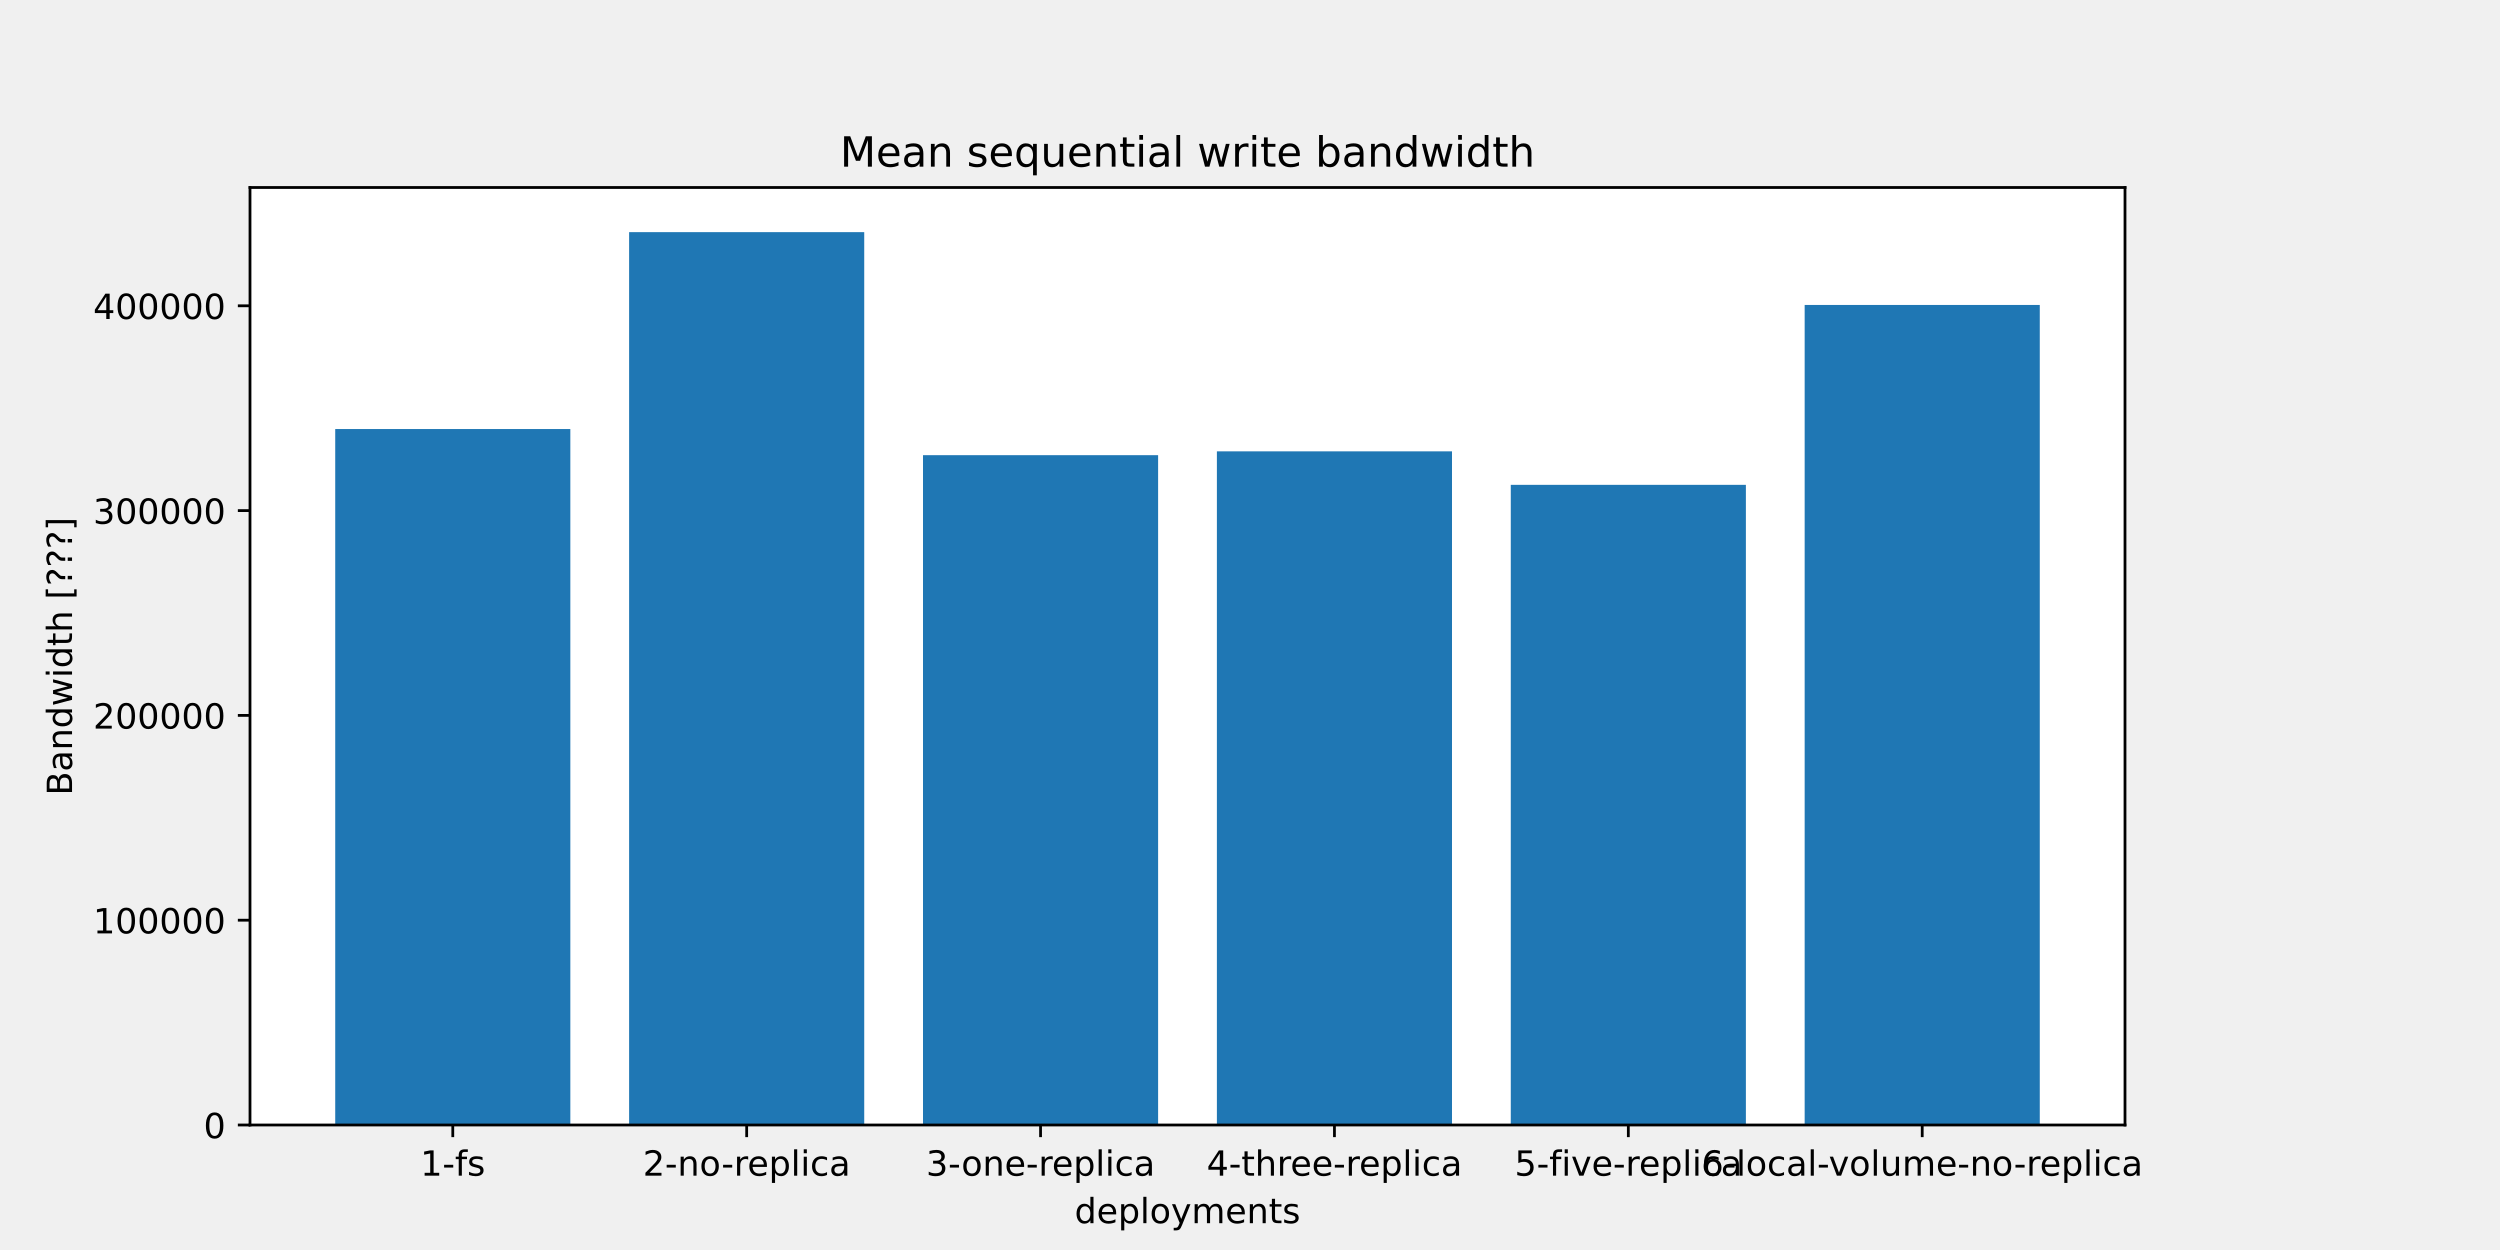
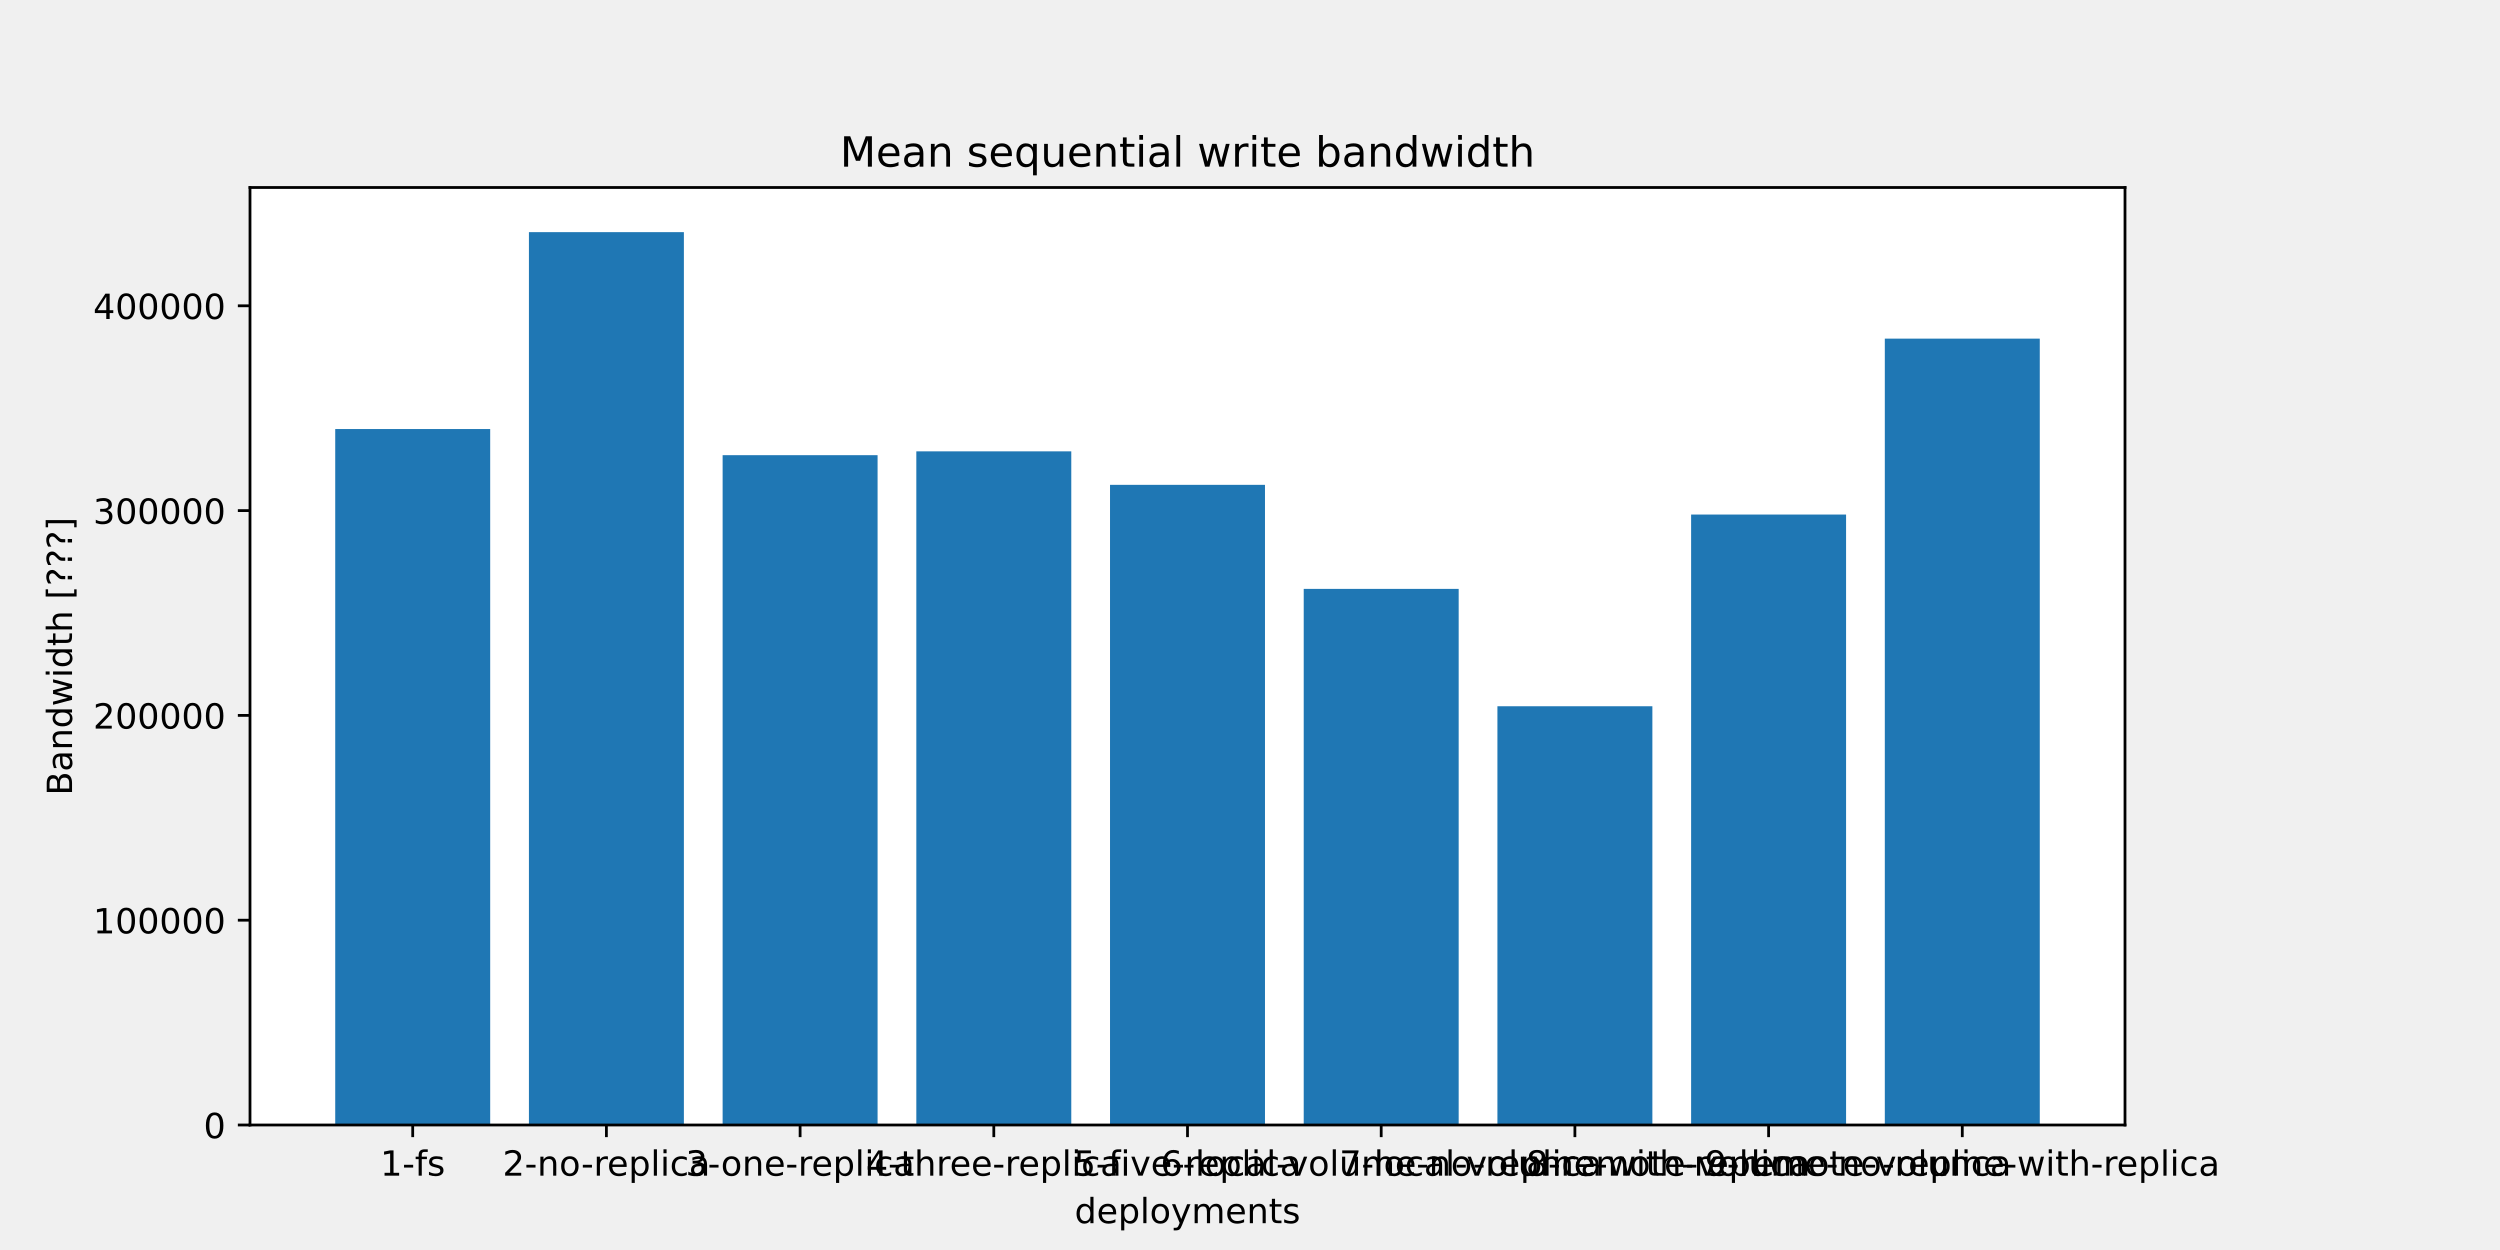
<svg xmlns="http://www.w3.org/2000/svg" xmlns:xlink="http://www.w3.org/1999/xlink" height="360pt" version="1.1" viewBox="0 0 720 360" width="720pt">
  <defs>
    <style type="text/css">*{stroke-linecap:butt;stroke-linejoin:round;}</style>
  </defs>
  <g id="figure_1">
    <g id="patch_1">
      <path d="M 0 360  L 720 360  L 720 0  L 0 0  z " style="fill:none;" />
    </g>
    <g id="axes_1">
      <g id="patch_2">
        <path d="M 72 324  L 612 324  L 612 54  L 72 54  z " style="fill:#ffffff;" />
      </g>
      <g id="patch_3">
-         <path clip-path="url(#p7cd3c65449)" d="M 96.545 324  L 164.257 324  L 164.257 123.561  L 96.545 123.561  z " style="fill:#1f77b4;" />
+         <path clip-path="url(#pa7f0c34c84)" d="M 96.545 324  L 141.174 324  L 141.174 123.561  L 96.545 123.561  z " style="fill:#1f77b4;" />
      </g>
      <g id="patch_4">
-         <path clip-path="url(#p7cd3c65449)" d="M 181.185 324  L 248.897 324  L 248.897 66.857  L 181.185 66.857  z " style="fill:#1f77b4;" />
+         <path clip-path="url(#pa7f0c34c84)" d="M 152.331 324  L 196.959 324  L 196.959 66.857  L 152.331 66.857  z " style="fill:#1f77b4;" />
      </g>
      <g id="patch_5">
-         <path clip-path="url(#p7cd3c65449)" d="M 265.824 324  L 333.536 324  L 333.536 131.091  L 265.824 131.091  z " style="fill:#1f77b4;" />
+         <path clip-path="url(#pa7f0c34c84)" d="M 208.116 324  L 252.744 324  L 252.744 131.091  L 208.116 131.091  z " style="fill:#1f77b4;" />
      </g>
      <g id="patch_6">
-         <path clip-path="url(#p7cd3c65449)" d="M 350.464 324  L 418.176 324  L 418.176 129.989  L 350.464 129.989  z " style="fill:#1f77b4;" />
+         <path clip-path="url(#pa7f0c34c84)" d="M 263.901 324  L 308.529 324  L 308.529 129.989  L 263.901 129.989  z " style="fill:#1f77b4;" />
      </g>
      <g id="patch_7">
-         <path clip-path="url(#p7cd3c65449)" d="M 435.103 324  L 502.815 324  L 502.815 139.635  L 435.103 139.635  z " style="fill:#1f77b4;" />
+         <path clip-path="url(#pa7f0c34c84)" d="M 319.686 324  L 364.314 324  L 364.314 139.635  L 319.686 139.635  z " style="fill:#1f77b4;" />
      </g>
      <g id="patch_8">
-         <path clip-path="url(#p7cd3c65449)" d="M 519.743 324  L 587.455 324  L 587.455 87.828  L 519.743 87.828  z " style="fill:#1f77b4;" />
+         <path clip-path="url(#pa7f0c34c84)" d="M 375.471 324  L 420.099 324  L 420.099 169.6  L 375.471 169.6  z " style="fill:#1f77b4;" />
+       </g>
+       <g id="patch_9">
+         <path clip-path="url(#pa7f0c34c84)" d="M 431.256 324  L 475.884 324  L 475.884 203.4  L 431.256 203.4  z " style="fill:#1f77b4;" />
+       </g>
+       <g id="patch_10">
+         <path clip-path="url(#pa7f0c34c84)" d="M 487.041 324  L 531.669 324  L 531.669 148.189  L 487.041 148.189  z " style="fill:#1f77b4;" />
+       </g>
+       <g id="patch_11">
+         <path clip-path="url(#pa7f0c34c84)" d="M 542.826 324  L 587.455 324  L 587.455 97.526  L 542.826 97.526  z " style="fill:#1f77b4;" />
      </g>
      <g id="matplotlib.axis_1">
        <g id="xtick_1">
          <g id="line2d_1">
            <defs>
-               <path d="M 0 0  L 0 3.5  " id="m1bd6878a4f" style="stroke:#000000;stroke-width:0.8;" />
+               <path d="M 0 0  L 0 3.5  " id="md47fadade5" style="stroke:#000000;stroke-width:0.8;" />
            </defs>
            <g>
-               <use style="stroke:#000000;stroke-width:0.8;" x="130.401" xlink:href="#m1bd6878a4f" y="324" />
+               <use style="stroke:#000000;stroke-width:0.8;" x="118.86" xlink:href="#md47fadade5" y="324" />
            </g>
          </g>
          <g id="text_1">
-             <g transform="translate(121.0513 338.5984)scale(0.1 -0.1)">
+             <g transform="translate(109.5095 338.5984)scale(0.1 -0.1)">
              <defs>
                <path d="M 794 531  L 1825 531  L 1825 4091  L 703 3866  L 703 4441  L 1819 4666  L 2450 4666  L 2450 531  L 3481 531  L 3481 0  L 794 0  L 794 531  z " id="DejaVuSans-31" transform="scale(0.015625)" />
                <path d="M 313 2009  L 1997 2009  L 1997 1497  L 313 1497  L 313 2009  z " id="DejaVuSans-2d" transform="scale(0.015625)" />
                <path d="M 2375 4863  L 2375 4384  L 1825 4384  Q 1516 4384 1395 4259  Q 1275 4134 1275 3809  L 1275 3500  L 2222 3500  L 2222 3053  L 1275 3053  L 1275 0  L 697 0  L 697 3053  L 147 3053  L 147 3500  L 697 3500  L 697 3744  Q 697 4328 969 4595  Q 1241 4863 1831 4863  L 2375 4863  z " id="DejaVuSans-66" transform="scale(0.015625)" />
                <path d="M 2834 3397  L 2834 2853  Q 2591 2978 2328 3040  Q 2066 3103 1784 3103  Q 1356 3103 1142 2972  Q 928 2841 928 2578  Q 928 2378 1081 2264  Q 1234 2150 1697 2047  L 1894 2003  Q 2506 1872 2764 1633  Q 3022 1394 3022 966  Q 3022 478 2636 193  Q 2250 -91 1575 -91  Q 1294 -91 989 -36  Q 684 19 347 128  L 347 722  Q 666 556 975 473  Q 1284 391 1588 391  Q 1994 391 2212 530  Q 2431 669 2431 922  Q 2431 1156 2273 1281  Q 2116 1406 1581 1522  L 1381 1569  Q 847 1681 609 1914  Q 372 2147 372 2553  Q 372 3047 722 3315  Q 1072 3584 1716 3584  Q 2034 3584 2315 3537  Q 2597 3491 2834 3397  z " id="DejaVuSans-73" transform="scale(0.015625)" />
              </defs>
              <use xlink:href="#DejaVuSans-31" />
              <use x="63.623" xlink:href="#DejaVuSans-2d" />
              <use x="99.707" xlink:href="#DejaVuSans-66" />
              <use x="134.912" xlink:href="#DejaVuSans-73" />
            </g>
          </g>
        </g>
        <g id="xtick_2">
          <g id="line2d_2">
            <g>
-               <use style="stroke:#000000;stroke-width:0.8;" x="215.041" xlink:href="#m1bd6878a4f" y="324" />
+               <use style="stroke:#000000;stroke-width:0.8;" x="174.645" xlink:href="#md47fadade5" y="324" />
            </g>
          </g>
          <g id="text_2">
-             <g transform="translate(185.1447 338.5984)scale(0.1 -0.1)">
+             <g transform="translate(144.7485 338.5984)scale(0.1 -0.1)">
              <defs>
                <path d="M 1228 531  L 3431 531  L 3431 0  L 469 0  L 469 531  Q 828 903 1448 1529  Q 2069 2156 2228 2338  Q 2531 2678 2651 2914  Q 2772 3150 2772 3378  Q 2772 3750 2511 3984  Q 2250 4219 1831 4219  Q 1534 4219 1204 4116  Q 875 4013 500 3803  L 500 4441  Q 881 4594 1212 4672  Q 1544 4750 1819 4750  Q 2544 4750 2975 4387  Q 3406 4025 3406 3419  Q 3406 3131 3298 2873  Q 3191 2616 2906 2266  Q 2828 2175 2409 1742  Q 1991 1309 1228 531  z " id="DejaVuSans-32" transform="scale(0.015625)" />
                <path d="M 3513 2113  L 3513 0  L 2938 0  L 2938 2094  Q 2938 2591 2744 2837  Q 2550 3084 2163 3084  Q 1697 3084 1428 2787  Q 1159 2491 1159 1978  L 1159 0  L 581 0  L 581 3500  L 1159 3500  L 1159 2956  Q 1366 3272 1645 3428  Q 1925 3584 2291 3584  Q 2894 3584 3203 3211  Q 3513 2838 3513 2113  z " id="DejaVuSans-6e" transform="scale(0.015625)" />
                <path d="M 1959 3097  Q 1497 3097 1228 2736  Q 959 2375 959 1747  Q 959 1119 1226 758  Q 1494 397 1959 397  Q 2419 397 2687 759  Q 2956 1122 2956 1747  Q 2956 2369 2687 2733  Q 2419 3097 1959 3097  z M 1959 3584  Q 2709 3584 3137 3096  Q 3566 2609 3566 1747  Q 3566 888 3137 398  Q 2709 -91 1959 -91  Q 1206 -91 779 398  Q 353 888 353 1747  Q 353 2609 779 3096  Q 1206 3584 1959 3584  z " id="DejaVuSans-6f" transform="scale(0.015625)" />
                <path d="M 2631 2963  Q 2534 3019 2420 3045  Q 2306 3072 2169 3072  Q 1681 3072 1420 2755  Q 1159 2438 1159 1844  L 1159 0  L 581 0  L 581 3500  L 1159 3500  L 1159 2956  Q 1341 3275 1631 3429  Q 1922 3584 2338 3584  Q 2397 3584 2469 3576  Q 2541 3569 2628 3553  L 2631 2963  z " id="DejaVuSans-72" transform="scale(0.015625)" />
                <path d="M 3597 1894  L 3597 1613  L 953 1613  Q 991 1019 1311 708  Q 1631 397 2203 397  Q 2534 397 2845 478  Q 3156 559 3463 722  L 3463 178  Q 3153 47 2828 -22  Q 2503 -91 2169 -91  Q 1331 -91 842 396  Q 353 884 353 1716  Q 353 2575 817 3079  Q 1281 3584 2069 3584  Q 2775 3584 3186 3129  Q 3597 2675 3597 1894  z M 3022 2063  Q 3016 2534 2758 2815  Q 2500 3097 2075 3097  Q 1594 3097 1305 2825  Q 1016 2553 972 2059  L 3022 2063  z " id="DejaVuSans-65" transform="scale(0.015625)" />
                <path d="M 1159 525  L 1159 -1331  L 581 -1331  L 581 3500  L 1159 3500  L 1159 2969  Q 1341 3281 1617 3432  Q 1894 3584 2278 3584  Q 2916 3584 3314 3078  Q 3713 2572 3713 1747  Q 3713 922 3314 415  Q 2916 -91 2278 -91  Q 1894 -91 1617 61  Q 1341 213 1159 525  z M 3116 1747  Q 3116 2381 2855 2742  Q 2594 3103 2138 3103  Q 1681 3103 1420 2742  Q 1159 2381 1159 1747  Q 1159 1113 1420 752  Q 1681 391 2138 391  Q 2594 391 2855 752  Q 3116 1113 3116 1747  z " id="DejaVuSans-70" transform="scale(0.015625)" />
                <path d="M 603 4863  L 1178 4863  L 1178 0  L 603 0  L 603 4863  z " id="DejaVuSans-6c" transform="scale(0.015625)" />
                <path d="M 603 3500  L 1178 3500  L 1178 0  L 603 0  L 603 3500  z M 603 4863  L 1178 4863  L 1178 4134  L 603 4134  L 603 4863  z " id="DejaVuSans-69" transform="scale(0.015625)" />
                <path d="M 3122 3366  L 3122 2828  Q 2878 2963 2633 3030  Q 2388 3097 2138 3097  Q 1578 3097 1268 2742  Q 959 2388 959 1747  Q 959 1106 1268 751  Q 1578 397 2138 397  Q 2388 397 2633 464  Q 2878 531 3122 666  L 3122 134  Q 2881 22 2623 -34  Q 2366 -91 2075 -91  Q 1284 -91 818 406  Q 353 903 353 1747  Q 353 2603 823 3093  Q 1294 3584 2113 3584  Q 2378 3584 2631 3529  Q 2884 3475 3122 3366  z " id="DejaVuSans-63" transform="scale(0.015625)" />
                <path d="M 2194 1759  Q 1497 1759 1228 1600  Q 959 1441 959 1056  Q 959 750 1161 570  Q 1363 391 1709 391  Q 2188 391 2477 730  Q 2766 1069 2766 1631  L 2766 1759  L 2194 1759  z M 3341 1997  L 3341 0  L 2766 0  L 2766 531  Q 2569 213 2275 61  Q 1981 -91 1556 -91  Q 1019 -91 701 211  Q 384 513 384 1019  Q 384 1609 779 1909  Q 1175 2209 1959 2209  L 2766 2209  L 2766 2266  Q 2766 2663 2505 2880  Q 2244 3097 1772 3097  Q 1472 3097 1187 3025  Q 903 2953 641 2809  L 641 3341  Q 956 3463 1253 3523  Q 1550 3584 1831 3584  Q 2591 3584 2966 3190  Q 3341 2797 3341 1997  z " id="DejaVuSans-61" transform="scale(0.015625)" />
              </defs>
              <use xlink:href="#DejaVuSans-32" />
              <use x="63.623" xlink:href="#DejaVuSans-2d" />
              <use x="99.707" xlink:href="#DejaVuSans-6e" />
              <use x="163.086" xlink:href="#DejaVuSans-6f" />
              <use x="226.143" xlink:href="#DejaVuSans-2d" />
              <use x="262.227" xlink:href="#DejaVuSans-72" />
              <use x="301.09" xlink:href="#DejaVuSans-65" />
              <use x="362.613" xlink:href="#DejaVuSans-70" />
              <use x="426.09" xlink:href="#DejaVuSans-6c" />
              <use x="453.873" xlink:href="#DejaVuSans-69" />
              <use x="481.656" xlink:href="#DejaVuSans-63" />
              <use x="536.637" xlink:href="#DejaVuSans-61" />
            </g>
          </g>
        </g>
        <g id="xtick_3">
          <g id="line2d_3">
            <g>
-               <use style="stroke:#000000;stroke-width:0.8;" x="299.68" xlink:href="#m1bd6878a4f" y="324" />
+               <use style="stroke:#000000;stroke-width:0.8;" x="230.43" xlink:href="#md47fadade5" y="324" />
            </g>
          </g>
          <g id="text_3">
-             <g transform="translate(266.7076 338.5984)scale(0.1 -0.1)">
+             <g transform="translate(197.4571 338.5984)scale(0.1 -0.1)">
              <defs>
                <path d="M 2597 2516  Q 3050 2419 3304 2112  Q 3559 1806 3559 1356  Q 3559 666 3084 287  Q 2609 -91 1734 -91  Q 1441 -91 1130 -33  Q 819 25 488 141  L 488 750  Q 750 597 1062 519  Q 1375 441 1716 441  Q 2309 441 2620 675  Q 2931 909 2931 1356  Q 2931 1769 2642 2001  Q 2353 2234 1838 2234  L 1294 2234  L 1294 2753  L 1863 2753  Q 2328 2753 2575 2939  Q 2822 3125 2822 3475  Q 2822 3834 2567 4026  Q 2313 4219 1838 4219  Q 1578 4219 1281 4162  Q 984 4106 628 3988  L 628 4550  Q 988 4650 1302 4700  Q 1616 4750 1894 4750  Q 2613 4750 3031 4423  Q 3450 4097 3450 3541  Q 3450 3153 3228 2886  Q 3006 2619 2597 2516  z " id="DejaVuSans-33" transform="scale(0.015625)" />
              </defs>
              <use xlink:href="#DejaVuSans-33" />
              <use x="63.623" xlink:href="#DejaVuSans-2d" />
              <use x="101.582" xlink:href="#DejaVuSans-6f" />
              <use x="162.764" xlink:href="#DejaVuSans-6e" />
              <use x="226.143" xlink:href="#DejaVuSans-65" />
              <use x="287.666" xlink:href="#DejaVuSans-2d" />
              <use x="323.75" xlink:href="#DejaVuSans-72" />
              <use x="362.613" xlink:href="#DejaVuSans-65" />
              <use x="424.137" xlink:href="#DejaVuSans-70" />
              <use x="487.613" xlink:href="#DejaVuSans-6c" />
              <use x="515.396" xlink:href="#DejaVuSans-69" />
              <use x="543.18" xlink:href="#DejaVuSans-63" />
              <use x="598.16" xlink:href="#DejaVuSans-61" />
            </g>
          </g>
        </g>
        <g id="xtick_4">
          <g id="line2d_4">
            <g>
-               <use style="stroke:#000000;stroke-width:0.8;" x="384.32" xlink:href="#m1bd6878a4f" y="324" />
+               <use style="stroke:#000000;stroke-width:0.8;" x="286.215" xlink:href="#md47fadade5" y="324" />
            </g>
          </g>
          <g id="text_4">
-             <g transform="translate(347.5205 338.5984)scale(0.1 -0.1)">
+             <g transform="translate(249.4157 338.5984)scale(0.1 -0.1)">
              <defs>
                <path d="M 2419 4116  L 825 1625  L 2419 1625  L 2419 4116  z M 2253 4666  L 3047 4666  L 3047 1625  L 3713 1625  L 3713 1100  L 3047 1100  L 3047 0  L 2419 0  L 2419 1100  L 313 1100  L 313 1709  L 2253 4666  z " id="DejaVuSans-34" transform="scale(0.015625)" />
                <path d="M 1172 4494  L 1172 3500  L 2356 3500  L 2356 3053  L 1172 3053  L 1172 1153  Q 1172 725 1289 603  Q 1406 481 1766 481  L 2356 481  L 2356 0  L 1766 0  Q 1100 0 847 248  Q 594 497 594 1153  L 594 3053  L 172 3053  L 172 3500  L 594 3500  L 594 4494  L 1172 4494  z " id="DejaVuSans-74" transform="scale(0.015625)" />
                <path d="M 3513 2113  L 3513 0  L 2938 0  L 2938 2094  Q 2938 2591 2744 2837  Q 2550 3084 2163 3084  Q 1697 3084 1428 2787  Q 1159 2491 1159 1978  L 1159 0  L 581 0  L 581 4863  L 1159 4863  L 1159 2956  Q 1366 3272 1645 3428  Q 1925 3584 2291 3584  Q 2894 3584 3203 3211  Q 3513 2838 3513 2113  z " id="DejaVuSans-68" transform="scale(0.015625)" />
              </defs>
              <use xlink:href="#DejaVuSans-34" />
              <use x="63.623" xlink:href="#DejaVuSans-2d" />
              <use x="99.707" xlink:href="#DejaVuSans-74" />
              <use x="138.916" xlink:href="#DejaVuSans-68" />
              <use x="202.295" xlink:href="#DejaVuSans-72" />
              <use x="241.158" xlink:href="#DejaVuSans-65" />
              <use x="302.682" xlink:href="#DejaVuSans-65" />
              <use x="364.205" xlink:href="#DejaVuSans-2d" />
              <use x="400.289" xlink:href="#DejaVuSans-72" />
              <use x="439.152" xlink:href="#DejaVuSans-65" />
              <use x="500.676" xlink:href="#DejaVuSans-70" />
              <use x="564.152" xlink:href="#DejaVuSans-6c" />
              <use x="591.936" xlink:href="#DejaVuSans-69" />
              <use x="619.719" xlink:href="#DejaVuSans-63" />
              <use x="674.699" xlink:href="#DejaVuSans-61" />
            </g>
          </g>
        </g>
        <g id="xtick_5">
          <g id="line2d_5">
            <g>
-               <use style="stroke:#000000;stroke-width:0.8;" x="468.959" xlink:href="#m1bd6878a4f" y="324" />
+               <use style="stroke:#000000;stroke-width:0.8;" x="342" xlink:href="#md47fadade5" y="324" />
            </g>
          </g>
          <g id="text_5">
-             <g transform="translate(436.1999 338.5984)scale(0.1 -0.1)">
+             <g transform="translate(309.2406 338.5984)scale(0.1 -0.1)">
              <defs>
                <path d="M 691 4666  L 3169 4666  L 3169 4134  L 1269 4134  L 1269 2991  Q 1406 3038 1543 3061  Q 1681 3084 1819 3084  Q 2600 3084 3056 2656  Q 3513 2228 3513 1497  Q 3513 744 3044 326  Q 2575 -91 1722 -91  Q 1428 -91 1123 -41  Q 819 9 494 109  L 494 744  Q 775 591 1075 516  Q 1375 441 1709 441  Q 2250 441 2565 725  Q 2881 1009 2881 1497  Q 2881 1984 2565 2268  Q 2250 2553 1709 2553  Q 1456 2553 1204 2497  Q 953 2441 691 2322  L 691 4666  z " id="DejaVuSans-35" transform="scale(0.015625)" />
                <path d="M 191 3500  L 800 3500  L 1894 563  L 2988 3500  L 3597 3500  L 2284 0  L 1503 0  L 191 3500  z " id="DejaVuSans-76" transform="scale(0.015625)" />
              </defs>
              <use xlink:href="#DejaVuSans-35" />
              <use x="63.623" xlink:href="#DejaVuSans-2d" />
              <use x="99.707" xlink:href="#DejaVuSans-66" />
              <use x="134.912" xlink:href="#DejaVuSans-69" />
              <use x="162.695" xlink:href="#DejaVuSans-76" />
              <use x="221.875" xlink:href="#DejaVuSans-65" />
              <use x="283.398" xlink:href="#DejaVuSans-2d" />
              <use x="319.482" xlink:href="#DejaVuSans-72" />
              <use x="358.346" xlink:href="#DejaVuSans-65" />
              <use x="419.869" xlink:href="#DejaVuSans-70" />
              <use x="483.346" xlink:href="#DejaVuSans-6c" />
              <use x="511.129" xlink:href="#DejaVuSans-69" />
              <use x="538.912" xlink:href="#DejaVuSans-63" />
              <use x="593.893" xlink:href="#DejaVuSans-61" />
            </g>
          </g>
        </g>
        <g id="xtick_6">
          <g id="line2d_6">
            <g>
-               <use style="stroke:#000000;stroke-width:0.8;" x="553.599" xlink:href="#m1bd6878a4f" y="324" />
+               <use style="stroke:#000000;stroke-width:0.8;" x="397.785" xlink:href="#md47fadade5" y="324" />
            </g>
          </g>
          <g id="text_6">
-             <g transform="translate(490.0519 338.5984)scale(0.1 -0.1)">
+             <g transform="translate(334.2382 338.5984)scale(0.1 -0.1)">
              <defs>
                <path d="M 2113 2584  Q 1688 2584 1439 2293  Q 1191 2003 1191 1497  Q 1191 994 1439 701  Q 1688 409 2113 409  Q 2538 409 2786 701  Q 3034 994 3034 1497  Q 3034 2003 2786 2293  Q 2538 2584 2113 2584  z M 3366 4563  L 3366 3988  Q 3128 4100 2886 4159  Q 2644 4219 2406 4219  Q 1781 4219 1451 3797  Q 1122 3375 1075 2522  Q 1259 2794 1537 2939  Q 1816 3084 2150 3084  Q 2853 3084 3261 2657  Q 3669 2231 3669 1497  Q 3669 778 3244 343  Q 2819 -91 2113 -91  Q 1303 -91 875 529  Q 447 1150 447 2328  Q 447 3434 972 4092  Q 1497 4750 2381 4750  Q 2619 4750 2861 4703  Q 3103 4656 3366 4563  z " id="DejaVuSans-36" transform="scale(0.015625)" />
                <path d="M 544 1381  L 544 3500  L 1119 3500  L 1119 1403  Q 1119 906 1312 657  Q 1506 409 1894 409  Q 2359 409 2629 706  Q 2900 1003 2900 1516  L 2900 3500  L 3475 3500  L 3475 0  L 2900 0  L 2900 538  Q 2691 219 2414 64  Q 2138 -91 1772 -91  Q 1169 -91 856 284  Q 544 659 544 1381  z M 1991 3584  L 1991 3584  z " id="DejaVuSans-75" transform="scale(0.015625)" />
                <path d="M 3328 2828  Q 3544 3216 3844 3400  Q 4144 3584 4550 3584  Q 5097 3584 5394 3201  Q 5691 2819 5691 2113  L 5691 0  L 5113 0  L 5113 2094  Q 5113 2597 4934 2840  Q 4756 3084 4391 3084  Q 3944 3084 3684 2787  Q 3425 2491 3425 1978  L 3425 0  L 2847 0  L 2847 2094  Q 2847 2600 2669 2842  Q 2491 3084 2119 3084  Q 1678 3084 1418 2786  Q 1159 2488 1159 1978  L 1159 0  L 581 0  L 581 3500  L 1159 3500  L 1159 2956  Q 1356 3278 1631 3431  Q 1906 3584 2284 3584  Q 2666 3584 2933 3390  Q 3200 3197 3328 2828  z " id="DejaVuSans-6d" transform="scale(0.015625)" />
              </defs>
              <use xlink:href="#DejaVuSans-36" />
              <use x="63.623" xlink:href="#DejaVuSans-2d" />
              <use x="99.707" xlink:href="#DejaVuSans-6c" />
              <use x="127.49" xlink:href="#DejaVuSans-6f" />
              <use x="188.672" xlink:href="#DejaVuSans-63" />
              <use x="243.652" xlink:href="#DejaVuSans-61" />
              <use x="304.932" xlink:href="#DejaVuSans-6c" />
              <use x="332.715" xlink:href="#DejaVuSans-2d" />
              <use x="366.174" xlink:href="#DejaVuSans-76" />
              <use x="425.354" xlink:href="#DejaVuSans-6f" />
              <use x="486.535" xlink:href="#DejaVuSans-6c" />
              <use x="514.318" xlink:href="#DejaVuSans-75" />
              <use x="577.697" xlink:href="#DejaVuSans-6d" />
              <use x="675.109" xlink:href="#DejaVuSans-65" />
              <use x="736.633" xlink:href="#DejaVuSans-2d" />
              <use x="772.717" xlink:href="#DejaVuSans-6e" />
              <use x="836.096" xlink:href="#DejaVuSans-6f" />
              <use x="899.152" xlink:href="#DejaVuSans-2d" />
              <use x="935.236" xlink:href="#DejaVuSans-72" />
              <use x="974.1" xlink:href="#DejaVuSans-65" />
              <use x="1035.623" xlink:href="#DejaVuSans-70" />
              <use x="1099.1" xlink:href="#DejaVuSans-6c" />
              <use x="1126.883" xlink:href="#DejaVuSans-69" />
              <use x="1154.666" xlink:href="#DejaVuSans-63" />
              <use x="1209.646" xlink:href="#DejaVuSans-61" />
            </g>
          </g>
        </g>
-         <g id="text_7">
+         <g id="xtick_7">
+           <g id="line2d_7">
+             <g>
+               <use style="stroke:#000000;stroke-width:0.8;" x="453.57" xlink:href="#md47fadade5" y="324" />
+             </g>
+           </g>
+           <g id="text_7">
+             <g transform="translate(385.7382 338.5984)scale(0.1 -0.1)">
+               <defs>
+                 <path d="M 525 4666  L 3525 4666  L 3525 4397  L 1831 0  L 1172 0  L 2766 4134  L 525 4134  L 525 4666  z " id="DejaVuSans-37" transform="scale(0.015625)" />
+                 <path d="M 269 3500  L 844 3500  L 1563 769  L 2278 3500  L 2956 3500  L 3675 769  L 4391 3500  L 4966 3500  L 4050 0  L 3372 0  L 2619 2869  L 1863 0  L 1184 0  L 269 3500  z " id="DejaVuSans-77" transform="scale(0.015625)" />
+               </defs>
+               <use xlink:href="#DejaVuSans-37" />
+               <use x="63.623" xlink:href="#DejaVuSans-2d" />
+               <use x="99.707" xlink:href="#DejaVuSans-6c" />
+               <use x="127.49" xlink:href="#DejaVuSans-6f" />
+               <use x="188.672" xlink:href="#DejaVuSans-63" />
+               <use x="243.652" xlink:href="#DejaVuSans-61" />
+               <use x="304.932" xlink:href="#DejaVuSans-6c" />
+               <use x="332.715" xlink:href="#DejaVuSans-2d" />
+               <use x="366.174" xlink:href="#DejaVuSans-76" />
+               <use x="425.354" xlink:href="#DejaVuSans-6f" />
+               <use x="486.535" xlink:href="#DejaVuSans-6c" />
+               <use x="514.318" xlink:href="#DejaVuSans-75" />
+               <use x="577.697" xlink:href="#DejaVuSans-6d" />
+               <use x="675.109" xlink:href="#DejaVuSans-65" />
+               <use x="736.633" xlink:href="#DejaVuSans-2d" />
+               <use x="772.717" xlink:href="#DejaVuSans-77" />
+               <use x="854.504" xlink:href="#DejaVuSans-69" />
+               <use x="882.287" xlink:href="#DejaVuSans-74" />
+               <use x="921.496" xlink:href="#DejaVuSans-68" />
+               <use x="984.875" xlink:href="#DejaVuSans-2d" />
+               <use x="1020.959" xlink:href="#DejaVuSans-72" />
+               <use x="1059.822" xlink:href="#DejaVuSans-65" />
+               <use x="1121.346" xlink:href="#DejaVuSans-70" />
+               <use x="1184.822" xlink:href="#DejaVuSans-6c" />
+               <use x="1212.605" xlink:href="#DejaVuSans-69" />
+               <use x="1240.389" xlink:href="#DejaVuSans-63" />
+               <use x="1295.369" xlink:href="#DejaVuSans-61" />
+             </g>
+           </g>
+         </g>
+         <g id="xtick_8">
+           <g id="line2d_8">
+             <g>
+               <use style="stroke:#000000;stroke-width:0.8;" x="509.355" xlink:href="#md47fadade5" y="324" />
+             </g>
+           </g>
+           <g id="text_8">
+             <g transform="translate(439.4733 338.5984)scale(0.1 -0.1)">
+               <defs>
+                 <path d="M 2034 2216  Q 1584 2216 1326 1975  Q 1069 1734 1069 1313  Q 1069 891 1326 650  Q 1584 409 2034 409  Q 2484 409 2743 651  Q 3003 894 3003 1313  Q 3003 1734 2745 1975  Q 2488 2216 2034 2216  z M 1403 2484  Q 997 2584 770 2862  Q 544 3141 544 3541  Q 544 4100 942 4425  Q 1341 4750 2034 4750  Q 2731 4750 3128 4425  Q 3525 4100 3525 3541  Q 3525 3141 3298 2862  Q 3072 2584 2669 2484  Q 3125 2378 3379 2068  Q 3634 1759 3634 1313  Q 3634 634 3220 271  Q 2806 -91 2034 -91  Q 1263 -91 848 271  Q 434 634 434 1313  Q 434 1759 690 2068  Q 947 2378 1403 2484  z M 1172 3481  Q 1172 3119 1398 2916  Q 1625 2713 2034 2713  Q 2441 2713 2670 2916  Q 2900 3119 2900 3481  Q 2900 3844 2670 4047  Q 2441 4250 2034 4250  Q 1625 4250 1398 4047  Q 1172 3844 1172 3481  z " id="DejaVuSans-38" transform="scale(0.015625)" />
+               </defs>
+               <use xlink:href="#DejaVuSans-38" />
+               <use x="63.623" xlink:href="#DejaVuSans-2d" />
+               <use x="99.707" xlink:href="#DejaVuSans-72" />
+               <use x="138.57" xlink:href="#DejaVuSans-65" />
+               <use x="200.094" xlink:href="#DejaVuSans-6d" />
+               <use x="297.506" xlink:href="#DejaVuSans-6f" />
+               <use x="358.688" xlink:href="#DejaVuSans-74" />
+               <use x="397.896" xlink:href="#DejaVuSans-65" />
+               <use x="459.42" xlink:href="#DejaVuSans-2d" />
+               <use x="492.879" xlink:href="#DejaVuSans-76" />
+               <use x="552.059" xlink:href="#DejaVuSans-6f" />
+               <use x="613.24" xlink:href="#DejaVuSans-6c" />
+               <use x="641.023" xlink:href="#DejaVuSans-75" />
+               <use x="704.402" xlink:href="#DejaVuSans-6d" />
+               <use x="801.814" xlink:href="#DejaVuSans-65" />
+               <use x="863.338" xlink:href="#DejaVuSans-2d" />
+               <use x="899.422" xlink:href="#DejaVuSans-6e" />
+               <use x="962.801" xlink:href="#DejaVuSans-6f" />
+               <use x="1025.857" xlink:href="#DejaVuSans-2d" />
+               <use x="1061.941" xlink:href="#DejaVuSans-72" />
+               <use x="1100.805" xlink:href="#DejaVuSans-65" />
+               <use x="1162.328" xlink:href="#DejaVuSans-70" />
+               <use x="1225.805" xlink:href="#DejaVuSans-6c" />
+               <use x="1253.588" xlink:href="#DejaVuSans-69" />
+               <use x="1281.371" xlink:href="#DejaVuSans-63" />
+               <use x="1336.352" xlink:href="#DejaVuSans-61" />
+             </g>
+           </g>
+         </g>
+         <g id="xtick_9">
+           <g id="line2d_9">
+             <g>
+               <use style="stroke:#000000;stroke-width:0.8;" x="565.14" xlink:href="#md47fadade5" y="324" />
+             </g>
+           </g>
+           <g id="text_9">
+             <g transform="translate(490.9733 338.5984)scale(0.1 -0.1)">
+               <defs>
+                 <path d="M 703 97  L 703 672  Q 941 559 1184 500  Q 1428 441 1663 441  Q 2288 441 2617 861  Q 2947 1281 2994 2138  Q 2813 1869 2534 1725  Q 2256 1581 1919 1581  Q 1219 1581 811 2004  Q 403 2428 403 3163  Q 403 3881 828 4315  Q 1253 4750 1959 4750  Q 2769 4750 3195 4129  Q 3622 3509 3622 2328  Q 3622 1225 3098 567  Q 2575 -91 1691 -91  Q 1453 -91 1209 -44  Q 966 3 703 97  z M 1959 2075  Q 2384 2075 2632 2365  Q 2881 2656 2881 3163  Q 2881 3666 2632 3958  Q 2384 4250 1959 4250  Q 1534 4250 1286 3958  Q 1038 3666 1038 3163  Q 1038 2656 1286 2365  Q 1534 2075 1959 2075  z " id="DejaVuSans-39" transform="scale(0.015625)" />
+               </defs>
+               <use xlink:href="#DejaVuSans-39" />
+               <use x="63.623" xlink:href="#DejaVuSans-2d" />
+               <use x="99.707" xlink:href="#DejaVuSans-72" />
+               <use x="138.57" xlink:href="#DejaVuSans-65" />
+               <use x="200.094" xlink:href="#DejaVuSans-6d" />
+               <use x="297.506" xlink:href="#DejaVuSans-6f" />
+               <use x="358.688" xlink:href="#DejaVuSans-74" />
+               <use x="397.896" xlink:href="#DejaVuSans-65" />
+               <use x="459.42" xlink:href="#DejaVuSans-2d" />
+               <use x="492.879" xlink:href="#DejaVuSans-76" />
+               <use x="552.059" xlink:href="#DejaVuSans-6f" />
+               <use x="613.24" xlink:href="#DejaVuSans-6c" />
+               <use x="641.023" xlink:href="#DejaVuSans-75" />
+               <use x="704.402" xlink:href="#DejaVuSans-6d" />
+               <use x="801.814" xlink:href="#DejaVuSans-65" />
+               <use x="863.338" xlink:href="#DejaVuSans-2d" />
+               <use x="899.422" xlink:href="#DejaVuSans-77" />
+               <use x="981.209" xlink:href="#DejaVuSans-69" />
+               <use x="1008.992" xlink:href="#DejaVuSans-74" />
+               <use x="1048.201" xlink:href="#DejaVuSans-68" />
+               <use x="1111.58" xlink:href="#DejaVuSans-2d" />
+               <use x="1147.664" xlink:href="#DejaVuSans-72" />
+               <use x="1186.527" xlink:href="#DejaVuSans-65" />
+               <use x="1248.051" xlink:href="#DejaVuSans-70" />
+               <use x="1311.527" xlink:href="#DejaVuSans-6c" />
+               <use x="1339.311" xlink:href="#DejaVuSans-69" />
+               <use x="1367.094" xlink:href="#DejaVuSans-63" />
+               <use x="1422.074" xlink:href="#DejaVuSans-61" />
+             </g>
+           </g>
+         </g>
+         <g id="text_10">
          <g transform="translate(309.4867 352.2766)scale(0.1 -0.1)">
            <defs>
              <path d="M 2906 2969  L 2906 4863  L 3481 4863  L 3481 0  L 2906 0  L 2906 525  Q 2725 213 2448 61  Q 2172 -91 1784 -91  Q 1150 -91 751 415  Q 353 922 353 1747  Q 353 2572 751 3078  Q 1150 3584 1784 3584  Q 2172 3584 2448 3432  Q 2725 3281 2906 2969  z M 947 1747  Q 947 1113 1208 752  Q 1469 391 1925 391  Q 2381 391 2643 752  Q 2906 1113 2906 1747  Q 2906 2381 2643 2742  Q 2381 3103 1925 3103  Q 1469 3103 1208 2742  Q 947 2381 947 1747  z " id="DejaVuSans-64" transform="scale(0.015625)" />
              <path d="M 2059 -325  Q 1816 -950 1584 -1140  Q 1353 -1331 966 -1331  L 506 -1331  L 506 -850  L 844 -850  Q 1081 -850 1212 -737  Q 1344 -625 1503 -206  L 1606 56  L 191 3500  L 800 3500  L 1894 763  L 2988 3500  L 3597 3500  L 2059 -325  z " id="DejaVuSans-79" transform="scale(0.015625)" />
            </defs>
            <use xlink:href="#DejaVuSans-64" />
            <use x="63.477" xlink:href="#DejaVuSans-65" />
            <use x="125" xlink:href="#DejaVuSans-70" />
            <use x="188.477" xlink:href="#DejaVuSans-6c" />
            <use x="216.26" xlink:href="#DejaVuSans-6f" />
            <use x="277.441" xlink:href="#DejaVuSans-79" />
            <use x="336.621" xlink:href="#DejaVuSans-6d" />
            <use x="434.033" xlink:href="#DejaVuSans-65" />
            <use x="495.557" xlink:href="#DejaVuSans-6e" />
            <use x="558.936" xlink:href="#DejaVuSans-74" />
            <use x="598.145" xlink:href="#DejaVuSans-73" />
          </g>
        </g>
      </g>
      <g id="matplotlib.axis_2">
        <g id="ytick_1">
-           <g id="line2d_7">
+           <g id="line2d_10">
            <defs>
-               <path d="M 0 0  L -3.5 0  " id="me65372394f" style="stroke:#000000;stroke-width:0.8;" />
+               <path d="M 0 0  L -3.5 0  " id="m0fd3b5ec84" style="stroke:#000000;stroke-width:0.8;" />
            </defs>
            <g>
-               <use style="stroke:#000000;stroke-width:0.8;" x="72" xlink:href="#me65372394f" y="324" />
-             </g>
-           </g>
-           <g id="text_8">
+               <use style="stroke:#000000;stroke-width:0.8;" x="72" xlink:href="#m0fd3b5ec84" y="324" />
+             </g>
+           </g>
+           <g id="text_11">
            <g transform="translate(58.6375 327.7992)scale(0.1 -0.1)">
              <defs>
                <path d="M 2034 4250  Q 1547 4250 1301 3770  Q 1056 3291 1056 2328  Q 1056 1369 1301 889  Q 1547 409 2034 409  Q 2525 409 2770 889  Q 3016 1369 3016 2328  Q 3016 3291 2770 3770  Q 2525 4250 2034 4250  z M 2034 4750  Q 2819 4750 3233 4129  Q 3647 3509 3647 2328  Q 3647 1150 3233 529  Q 2819 -91 2034 -91  Q 1250 -91 836 529  Q 422 1150 422 2328  Q 422 3509 836 4129  Q 1250 4750 2034 4750  z " id="DejaVuSans-30" transform="scale(0.015625)" />
              </defs>
              <use xlink:href="#DejaVuSans-30" />
            </g>
          </g>
        </g>
        <g id="ytick_2">
-           <g id="line2d_8">
-             <g>
-               <use style="stroke:#000000;stroke-width:0.8;" x="72" xlink:href="#me65372394f" y="265.019" />
-             </g>
-           </g>
-           <g id="text_9">
+           <g id="line2d_11">
+             <g>
+               <use style="stroke:#000000;stroke-width:0.8;" x="72" xlink:href="#m0fd3b5ec84" y="265.019" />
+             </g>
+           </g>
+           <g id="text_12">
            <g transform="translate(26.825 268.8178)scale(0.1 -0.1)">
              <use xlink:href="#DejaVuSans-31" />
              <use x="63.623" xlink:href="#DejaVuSans-30" />
              <use x="127.246" xlink:href="#DejaVuSans-30" />
              <use x="190.869" xlink:href="#DejaVuSans-30" />
              <use x="254.492" xlink:href="#DejaVuSans-30" />
              <use x="318.115" xlink:href="#DejaVuSans-30" />
            </g>
          </g>
        </g>
        <g id="ytick_3">
-           <g id="line2d_9">
-             <g>
-               <use style="stroke:#000000;stroke-width:0.8;" x="72" xlink:href="#me65372394f" y="206.037" />
-             </g>
-           </g>
-           <g id="text_10">
+           <g id="line2d_12">
+             <g>
+               <use style="stroke:#000000;stroke-width:0.8;" x="72" xlink:href="#m0fd3b5ec84" y="206.037" />
+             </g>
+           </g>
+           <g id="text_13">
            <g transform="translate(26.825 209.8363)scale(0.1 -0.1)">
              <use xlink:href="#DejaVuSans-32" />
              <use x="63.623" xlink:href="#DejaVuSans-30" />
              <use x="127.246" xlink:href="#DejaVuSans-30" />
              <use x="190.869" xlink:href="#DejaVuSans-30" />
              <use x="254.492" xlink:href="#DejaVuSans-30" />
              <use x="318.115" xlink:href="#DejaVuSans-30" />
            </g>
          </g>
        </g>
        <g id="ytick_4">
-           <g id="line2d_10">
-             <g>
-               <use style="stroke:#000000;stroke-width:0.8;" x="72" xlink:href="#me65372394f" y="147.056" />
-             </g>
-           </g>
-           <g id="text_11">
+           <g id="line2d_13">
+             <g>
+               <use style="stroke:#000000;stroke-width:0.8;" x="72" xlink:href="#m0fd3b5ec84" y="147.056" />
+             </g>
+           </g>
+           <g id="text_14">
            <g transform="translate(26.825 150.8548)scale(0.1 -0.1)">
              <use xlink:href="#DejaVuSans-33" />
              <use x="63.623" xlink:href="#DejaVuSans-30" />
              <use x="127.246" xlink:href="#DejaVuSans-30" />
              <use x="190.869" xlink:href="#DejaVuSans-30" />
              <use x="254.492" xlink:href="#DejaVuSans-30" />
              <use x="318.115" xlink:href="#DejaVuSans-30" />
            </g>
          </g>
        </g>
        <g id="ytick_5">
-           <g id="line2d_11">
-             <g>
-               <use style="stroke:#000000;stroke-width:0.8;" x="72" xlink:href="#me65372394f" y="88.074" />
-             </g>
-           </g>
-           <g id="text_12">
+           <g id="line2d_14">
+             <g>
+               <use style="stroke:#000000;stroke-width:0.8;" x="72" xlink:href="#m0fd3b5ec84" y="88.074" />
+             </g>
+           </g>
+           <g id="text_15">
            <g transform="translate(26.825 91.87339)scale(0.1 -0.1)">
              <use xlink:href="#DejaVuSans-34" />
              <use x="63.623" xlink:href="#DejaVuSans-30" />
              <use x="127.246" xlink:href="#DejaVuSans-30" />
              <use x="190.869" xlink:href="#DejaVuSans-30" />
              <use x="254.492" xlink:href="#DejaVuSans-30" />
              <use x="318.115" xlink:href="#DejaVuSans-30" />
            </g>
          </g>
        </g>
-         <g id="text_13">
+         <g id="text_16">
          <g transform="translate(20.74531 229.0711)rotate(-90)scale(0.1 -0.1)">
            <defs>
              <path d="M 1259 2228  L 1259 519  L 2272 519  Q 2781 519 3026 730  Q 3272 941 3272 1375  Q 3272 1813 3026 2020  Q 2781 2228 2272 2228  L 1259 2228  z M 1259 4147  L 1259 2741  L 2194 2741  Q 2656 2741 2882 2914  Q 3109 3088 3109 3444  Q 3109 3797 2882 3972  Q 2656 4147 2194 4147  L 1259 4147  z M 628 4666  L 2241 4666  Q 2963 4666 3353 4366  Q 3744 4066 3744 3513  Q 3744 3084 3544 2831  Q 3344 2578 2956 2516  Q 3422 2416 3680 2098  Q 3938 1781 3938 1306  Q 3938 681 3513 340  Q 3088 0 2303 0  L 628 0  L 628 4666  z " id="DejaVuSans-42" transform="scale(0.015625)" />
-               <path d="M 269 3500  L 844 3500  L 1563 769  L 2278 3500  L 2956 3500  L 3675 769  L 4391 3500  L 4966 3500  L 4050 0  L 3372 0  L 2619 2869  L 1863 0  L 1184 0  L 269 3500  z " id="DejaVuSans-77" transform="scale(0.015625)" />
              <path id="DejaVuSans-20" transform="scale(0.015625)" />
              <path d="M 550 4863  L 1875 4863  L 1875 4416  L 1125 4416  L 1125 -397  L 1875 -397  L 1875 -844  L 550 -844  L 550 4863  z " id="DejaVuSans-5b" transform="scale(0.015625)" />
              <path d="M 1222 794  L 1856 794  L 1856 0  L 1222 0  L 1222 794  z M 1838 1253  L 1241 1253  L 1241 1734  Q 1241 2050 1328 2253  Q 1416 2456 1697 2725  L 1978 3003  Q 2156 3169 2236 3316  Q 2316 3463 2316 3616  Q 2316 3894 2111 4066  Q 1906 4238 1569 4238  Q 1322 4238 1042 4128  Q 763 4019 459 3809  L 459 4397  Q 753 4575 1054 4662  Q 1356 4750 1678 4750  Q 2253 4750 2601 4447  Q 2950 4144 2950 3647  Q 2950 3409 2837 3195  Q 2725 2981 2444 2713  L 2169 2444  Q 2022 2297 1961 2214  Q 1900 2131 1875 2053  Q 1856 1988 1847 1894  Q 1838 1800 1838 1638  L 1838 1253  z " id="DejaVuSans-3f" transform="scale(0.015625)" />
              <path d="M 1947 4863  L 1947 -844  L 622 -844  L 622 -397  L 1369 -397  L 1369 4416  L 622 4416  L 622 4863  L 1947 4863  z " id="DejaVuSans-5d" transform="scale(0.015625)" />
            </defs>
            <use xlink:href="#DejaVuSans-42" />
            <use x="68.604" xlink:href="#DejaVuSans-61" />
            <use x="129.883" xlink:href="#DejaVuSans-6e" />
            <use x="193.262" xlink:href="#DejaVuSans-64" />
            <use x="256.738" xlink:href="#DejaVuSans-77" />
            <use x="338.525" xlink:href="#DejaVuSans-69" />
            <use x="366.309" xlink:href="#DejaVuSans-64" />
            <use x="429.785" xlink:href="#DejaVuSans-74" />
            <use x="468.994" xlink:href="#DejaVuSans-68" />
            <use x="532.373" xlink:href="#DejaVuSans-20" />
            <use x="564.16" xlink:href="#DejaVuSans-5b" />
            <use x="603.174" xlink:href="#DejaVuSans-3f" />
            <use x="656.25" xlink:href="#DejaVuSans-3f" />
            <use x="709.326" xlink:href="#DejaVuSans-3f" />
            <use x="762.402" xlink:href="#DejaVuSans-5d" />
          </g>
        </g>
      </g>
-       <g id="patch_9">
+       <g id="patch_12">
        <path d="M 72 324  L 72 54  " style="fill:none;stroke:#000000;stroke-linecap:square;stroke-linejoin:miter;stroke-width:0.8;" />
      </g>
-       <g id="patch_10">
+       <g id="patch_13">
        <path d="M 612 324  L 612 54  " style="fill:none;stroke:#000000;stroke-linecap:square;stroke-linejoin:miter;stroke-width:0.8;" />
      </g>
-       <g id="patch_11">
+       <g id="patch_14">
        <path d="M 72 324  L 612 324  " style="fill:none;stroke:#000000;stroke-linecap:square;stroke-linejoin:miter;stroke-width:0.8;" />
      </g>
-       <g id="patch_12">
+       <g id="patch_15">
        <path d="M 72 54  L 612 54  " style="fill:none;stroke:#000000;stroke-linecap:square;stroke-linejoin:miter;stroke-width:0.8;" />
      </g>
-       <g id="text_14">
+       <g id="text_17">
        <g transform="translate(241.9256 48)scale(0.12 -0.12)">
          <defs>
            <path d="M 628 4666  L 1569 4666  L 2759 1491  L 3956 4666  L 4897 4666  L 4897 0  L 4281 0  L 4281 4097  L 3078 897  L 2444 897  L 1241 4097  L 1241 0  L 628 0  L 628 4666  z " id="DejaVuSans-4d" transform="scale(0.015625)" />
            <path d="M 947 1747  Q 947 1113 1208 752  Q 1469 391 1925 391  Q 2381 391 2643 752  Q 2906 1113 2906 1747  Q 2906 2381 2643 2742  Q 2381 3103 1925 3103  Q 1469 3103 1208 2742  Q 947 2381 947 1747  z M 2906 525  Q 2725 213 2448 61  Q 2172 -91 1784 -91  Q 1150 -91 751 415  Q 353 922 353 1747  Q 353 2572 751 3078  Q 1150 3584 1784 3584  Q 2172 3584 2448 3432  Q 2725 3281 2906 2969  L 2906 3500  L 3481 3500  L 3481 -1331  L 2906 -1331  L 2906 525  z " id="DejaVuSans-71" transform="scale(0.015625)" />
            <path d="M 3116 1747  Q 3116 2381 2855 2742  Q 2594 3103 2138 3103  Q 1681 3103 1420 2742  Q 1159 2381 1159 1747  Q 1159 1113 1420 752  Q 1681 391 2138 391  Q 2594 391 2855 752  Q 3116 1113 3116 1747  z M 1159 2969  Q 1341 3281 1617 3432  Q 1894 3584 2278 3584  Q 2916 3584 3314 3078  Q 3713 2572 3713 1747  Q 3713 922 3314 415  Q 2916 -91 2278 -91  Q 1894 -91 1617 61  Q 1341 213 1159 525  L 1159 0  L 581 0  L 581 4863  L 1159 4863  L 1159 2969  z " id="DejaVuSans-62" transform="scale(0.015625)" />
          </defs>
          <use xlink:href="#DejaVuSans-4d" />
          <use x="86.279" xlink:href="#DejaVuSans-65" />
          <use x="147.803" xlink:href="#DejaVuSans-61" />
          <use x="209.082" xlink:href="#DejaVuSans-6e" />
          <use x="272.461" xlink:href="#DejaVuSans-20" />
          <use x="304.248" xlink:href="#DejaVuSans-73" />
          <use x="356.348" xlink:href="#DejaVuSans-65" />
          <use x="417.871" xlink:href="#DejaVuSans-71" />
          <use x="481.348" xlink:href="#DejaVuSans-75" />
          <use x="544.727" xlink:href="#DejaVuSans-65" />
          <use x="606.25" xlink:href="#DejaVuSans-6e" />
          <use x="669.629" xlink:href="#DejaVuSans-74" />
          <use x="708.838" xlink:href="#DejaVuSans-69" />
          <use x="736.621" xlink:href="#DejaVuSans-61" />
          <use x="797.9" xlink:href="#DejaVuSans-6c" />
          <use x="825.684" xlink:href="#DejaVuSans-20" />
          <use x="857.471" xlink:href="#DejaVuSans-77" />
          <use x="939.258" xlink:href="#DejaVuSans-72" />
          <use x="980.371" xlink:href="#DejaVuSans-69" />
          <use x="1008.154" xlink:href="#DejaVuSans-74" />
          <use x="1047.363" xlink:href="#DejaVuSans-65" />
          <use x="1108.887" xlink:href="#DejaVuSans-20" />
          <use x="1140.674" xlink:href="#DejaVuSans-62" />
          <use x="1204.15" xlink:href="#DejaVuSans-61" />
          <use x="1265.43" xlink:href="#DejaVuSans-6e" />
          <use x="1328.809" xlink:href="#DejaVuSans-64" />
          <use x="1392.285" xlink:href="#DejaVuSans-77" />
          <use x="1474.072" xlink:href="#DejaVuSans-69" />
          <use x="1501.855" xlink:href="#DejaVuSans-64" />
          <use x="1565.332" xlink:href="#DejaVuSans-74" />
          <use x="1604.541" xlink:href="#DejaVuSans-68" />
        </g>
      </g>
    </g>
  </g>
  <defs>
-     <clipPath id="p7cd3c65449">
+     <clipPath id="pa7f0c34c84">
      <rect height="270" width="540" x="72" y="54" />
    </clipPath>
  </defs>
</svg>
